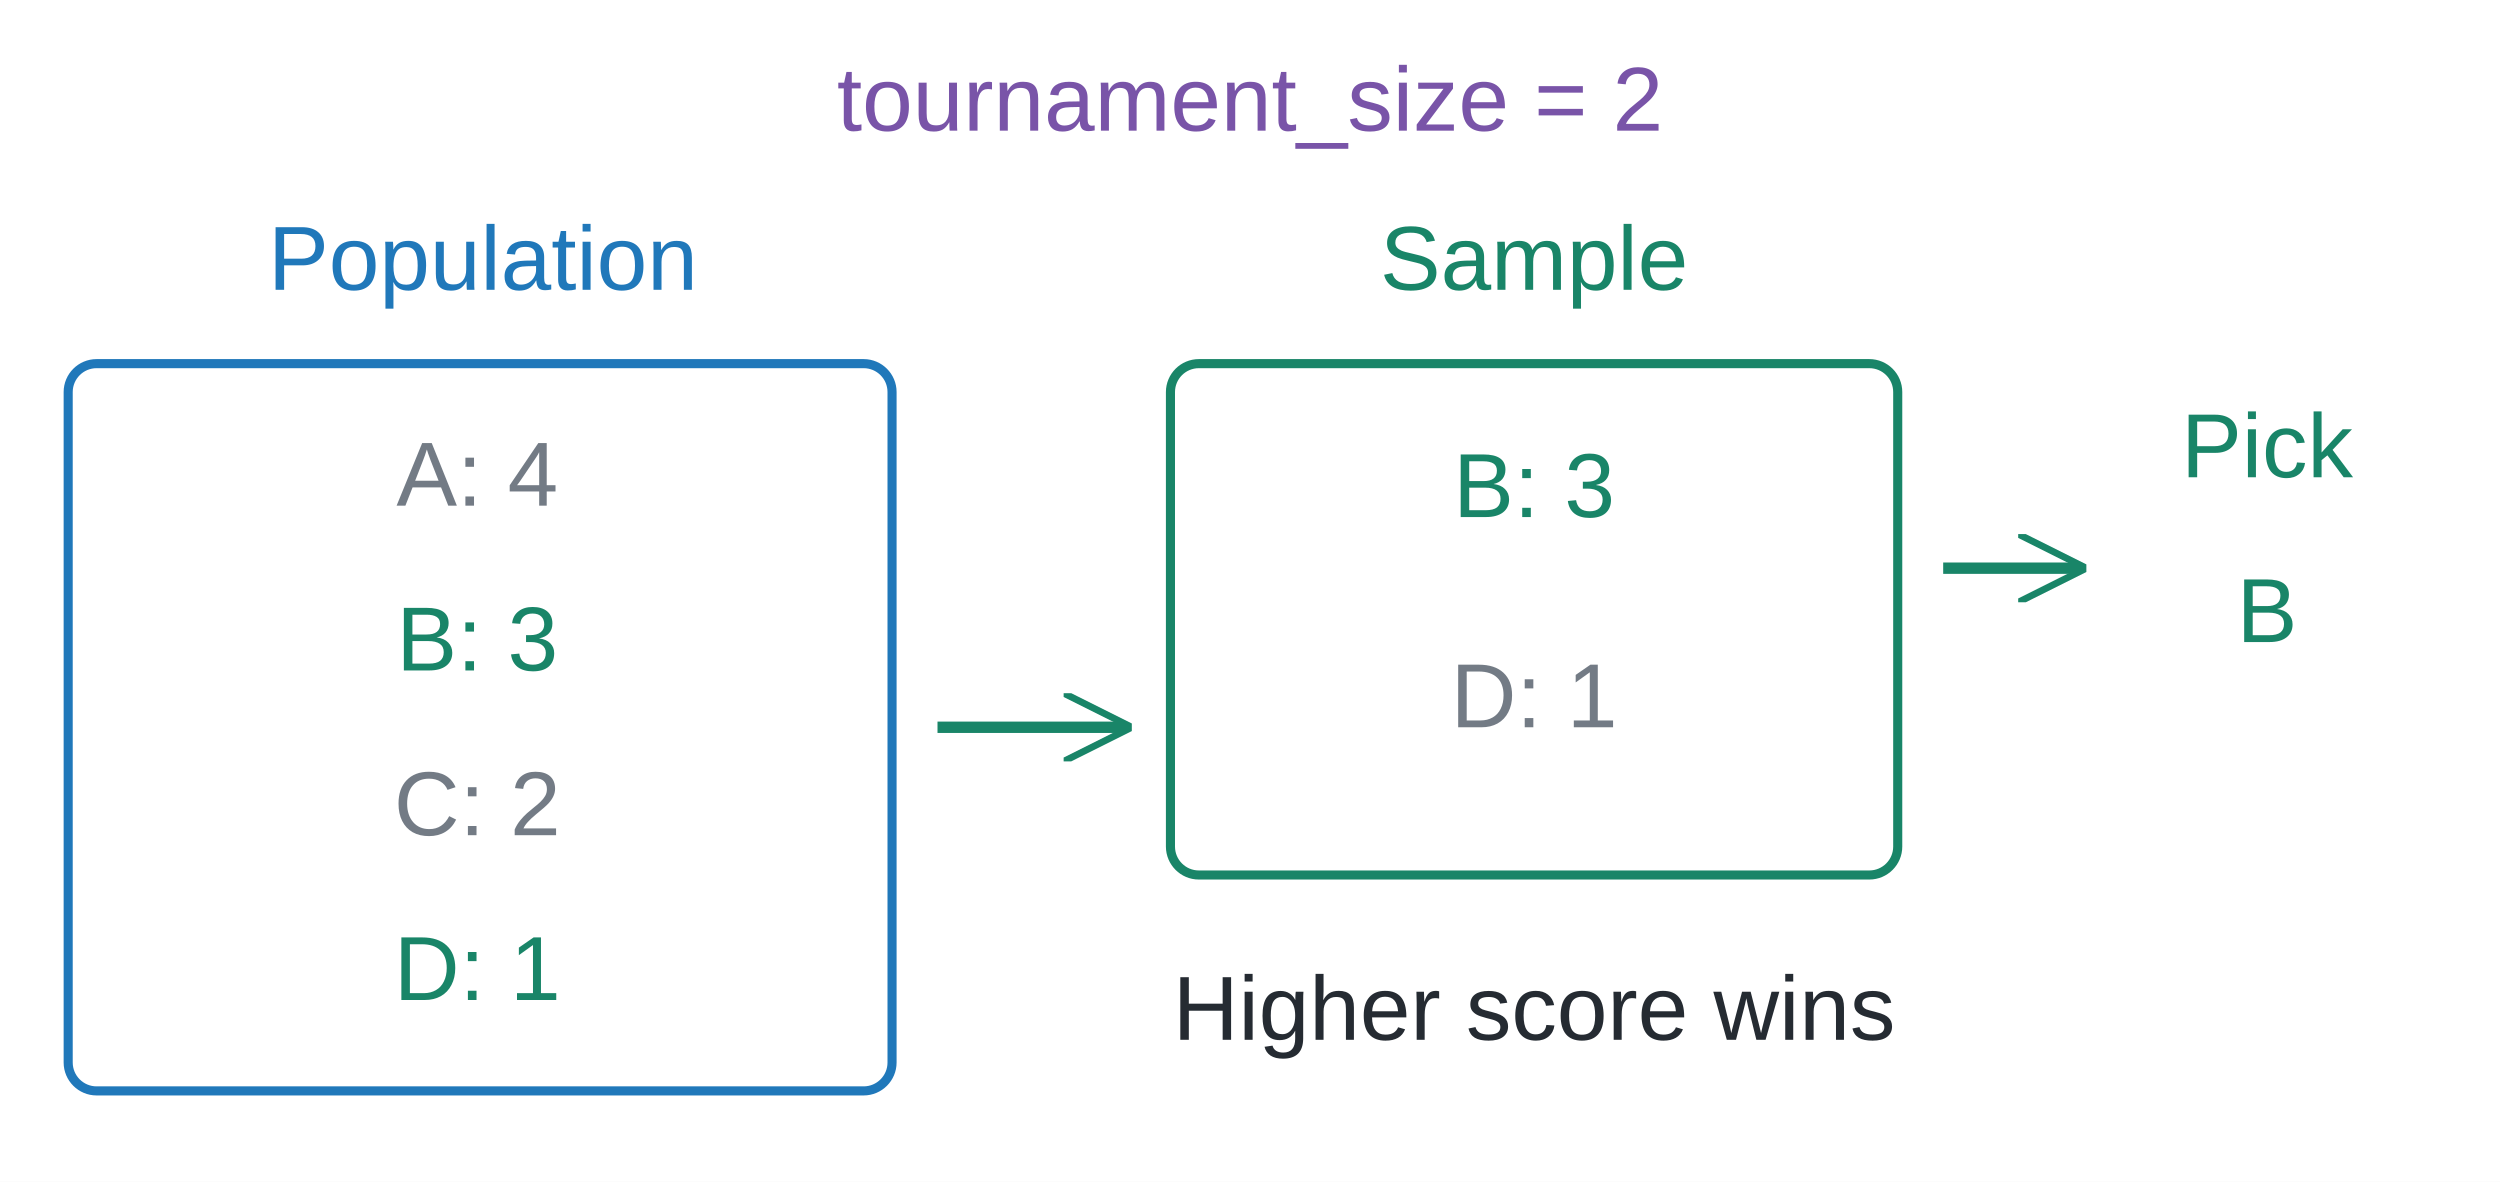
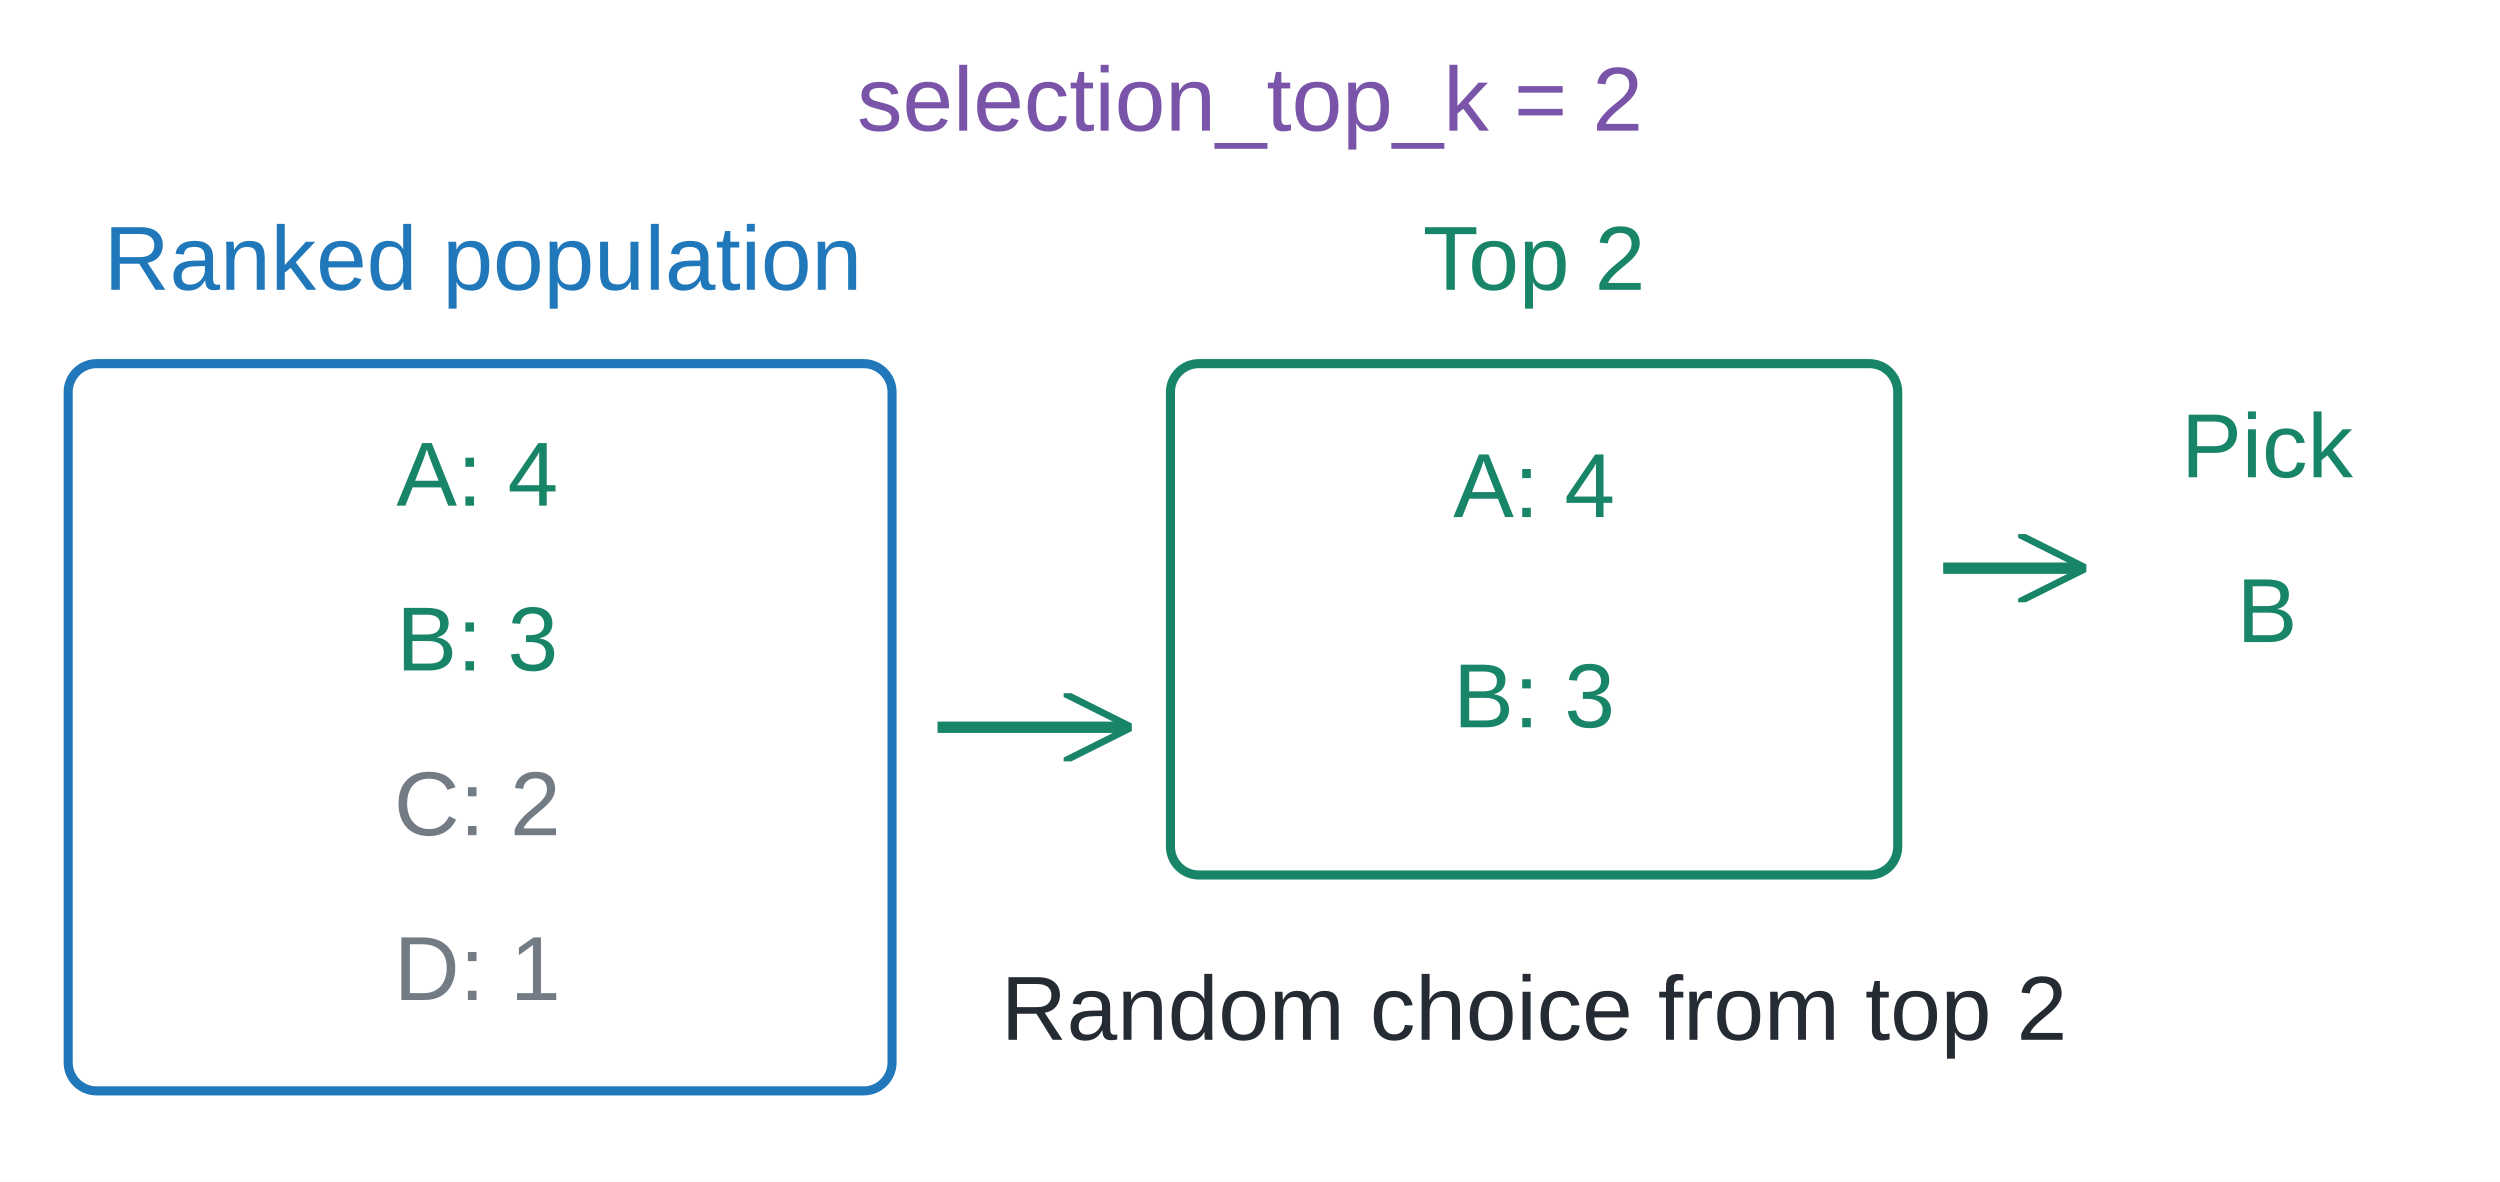
<svg xmlns="http://www.w3.org/2000/svg" width="440" height="208" viewBox="0 0 440 208">
  <rect width="440" height="208" fill="white" />
  <defs>
    <marker id="arrow" viewBox="0 0 10 10" refX="9" refY="5" markerWidth="6" markerHeight="6" orient="auto">
      <path d="M0 0 L10 5 L0 10" fill="none" stroke="context-stroke" />
    </marker>
  </defs>
-   <text x="220" y="23" text-anchor="middle" font-family="Arial, Noto Sans CJK KR, sans-serif" font-size="16" fill="#7954a8">tournament_size = 2</text>
-   <text x="85" y="51" text-anchor="middle" font-family="Arial, Noto Sans CJK KR, sans-serif" font-size="16" fill="#2078ba">Population</text>
+   <text x="220" y="23" text-anchor="middle" font-family="Arial, Noto Sans CJK KR, sans-serif" font-size="16" fill="#7954a8">selection_top_k = 2</text>
+   <text x="85" y="51" text-anchor="middle" font-family="Arial, Noto Sans CJK KR, sans-serif" font-size="16" fill="#2078ba">Ranked population</text>
  <rect x="12" y="64" width="145" height="128" rx="5" fill="white" stroke="#2078ba" stroke-width="1.6" />
-   <text x="84" y="89" text-anchor="middle" font-family="Arial, Noto Sans CJK KR, sans-serif" font-size="16" fill="#737b85">A: 4</text>
+   <text x="84" y="89" text-anchor="middle" font-family="Arial, Noto Sans CJK KR, sans-serif" font-size="16" fill="#198568">A: 4</text>
  <text x="84" y="118" text-anchor="middle" font-family="Arial, Noto Sans CJK KR, sans-serif" font-size="16" fill="#198568">B: 3</text>
  <text x="84" y="147" text-anchor="middle" font-family="Arial, Noto Sans CJK KR, sans-serif" font-size="16" fill="#737b85">C: 2</text>
-   <text x="84" y="176" text-anchor="middle" font-family="Arial, Noto Sans CJK KR, sans-serif" font-size="16" fill="#198568">D: 1</text>
+   <text x="84" y="176" text-anchor="middle" font-family="Arial, Noto Sans CJK KR, sans-serif" font-size="16" fill="#737b85">D: 1</text>
  <path d="M165 128 L198 128" fill="none" stroke="#198568" stroke-width="2" marker-end="url(#arrow)" />
-   <text x="270" y="51" text-anchor="middle" font-family="Arial, Noto Sans CJK KR, sans-serif" font-size="16" fill="#198568">Sample</text>
+   <text x="270" y="51" text-anchor="middle" font-family="Arial, Noto Sans CJK KR, sans-serif" font-size="16" fill="#198568">Top 2</text>
  <rect x="206" y="64" width="128" height="90" rx="5" fill="white" stroke="#198568" stroke-width="1.6" />
-   <text x="270" y="91" text-anchor="middle" font-family="Arial, Noto Sans CJK KR, sans-serif" font-size="16" fill="#198568">B: 3</text>
-   <text x="270" y="128" text-anchor="middle" font-family="Arial, Noto Sans CJK KR, sans-serif" font-size="16" fill="#737b85">D: 1</text>
+   <text x="270" y="91" text-anchor="middle" font-family="Arial, Noto Sans CJK KR, sans-serif" font-size="16" fill="#198568">A: 4</text>
+   <text x="270" y="128" text-anchor="middle" font-family="Arial, Noto Sans CJK KR, sans-serif" font-size="16" fill="#198568">B: 3</text>
  <path d="M342 100 L366 100" fill="none" stroke="#198568" stroke-width="2" marker-end="url(#arrow)" />
  <text x="399" y="84" text-anchor="middle" font-family="Arial, Noto Sans CJK KR, sans-serif" font-size="16" fill="#198568">Pick</text>
  <text x="399" y="113" text-anchor="middle" font-family="Arial, Noto Sans CJK KR, sans-serif" font-size="16" fill="#198568">B</text>
-   <text x="270" y="183" text-anchor="middle" font-family="Arial, Noto Sans CJK KR, sans-serif" font-size="16" fill="#252b32">Higher score wins</text>
+   <text x="270" y="183" text-anchor="middle" font-family="Arial, Noto Sans CJK KR, sans-serif" font-size="16" fill="#252b32">Random choice from top 2</text>
</svg>
